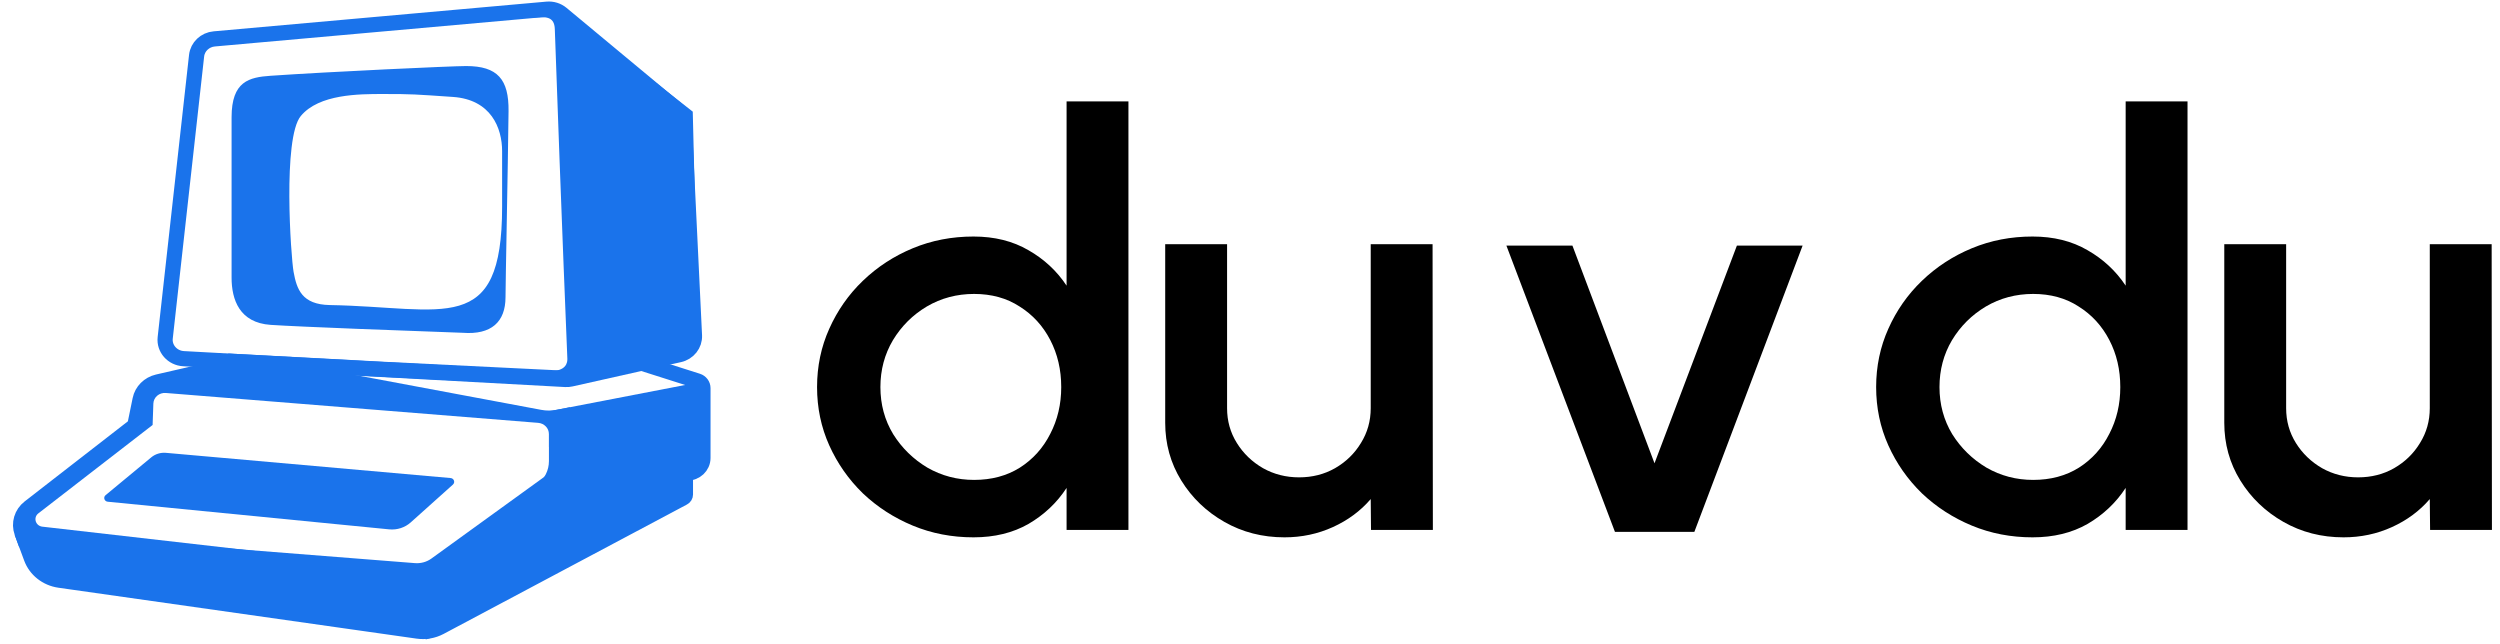
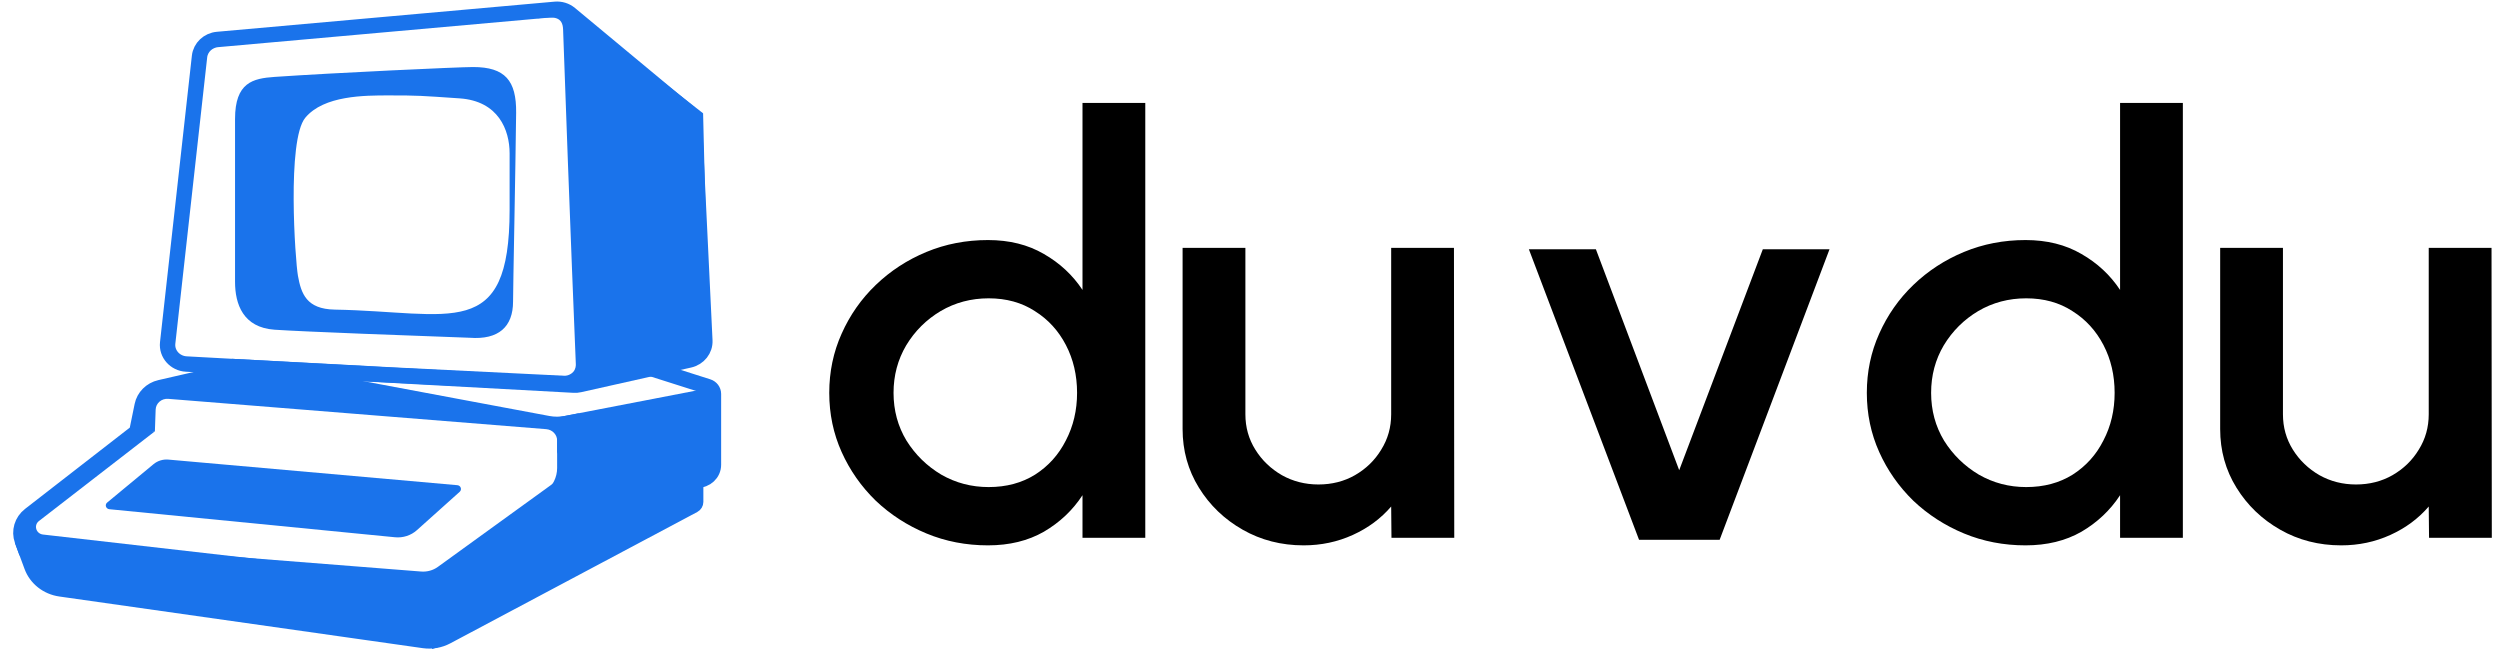
- <svg xmlns="http://www.w3.org/2000/svg" width="136" height="35" viewBox="0 0 136 35" fill="none">
-   <path d="M121.001 22.999V13.286H124.366V22.207C124.366 22.901 124.543 23.533 124.899 24.103C125.255 24.673 125.73 25.128 126.323 25.47C126.916 25.802 127.569 25.968 128.281 25.968C129.003 25.968 129.657 25.802 130.238 25.47C130.832 25.128 131.301 24.673 131.646 24.103C132.002 23.533 132.18 22.901 132.18 22.207V13.286H135.546L135.561 28.827H132.197L132.18 27.149C131.63 27.791 130.945 28.299 130.125 28.672C129.306 29.045 128.427 29.231 127.488 29.231C126.291 29.231 125.202 28.951 124.22 28.392C123.238 27.833 122.456 27.081 121.874 26.139C121.291 25.196 121.001 24.149 121.001 22.999Z" fill="black" />
-   <path d="M115.636 5.516H119.001V28.827H115.636V26.543C115.107 27.351 114.416 28.003 113.565 28.501C112.713 28.988 111.715 29.231 110.571 29.231C109.396 29.231 108.296 29.019 107.271 28.594C106.246 28.169 105.34 27.584 104.553 26.838C103.777 26.081 103.167 25.211 102.725 24.227C102.283 23.243 102.062 22.186 102.062 21.057C102.062 19.927 102.283 18.87 102.725 17.886C103.167 16.892 103.777 16.021 104.553 15.275C105.34 14.519 106.246 13.928 107.271 13.504C108.296 13.079 109.396 12.867 110.571 12.867C111.715 12.867 112.713 13.115 113.565 13.613C114.416 14.099 115.107 14.742 115.636 15.54V5.516ZM110.604 26.107C111.553 26.107 112.384 25.885 113.096 25.439C113.808 24.983 114.358 24.372 114.745 23.605C115.145 22.839 115.344 21.989 115.344 21.057C115.344 20.114 115.145 19.259 114.745 18.492C114.346 17.726 113.791 17.119 113.079 16.674C112.379 16.218 111.553 15.99 110.604 15.99C109.665 15.99 108.808 16.218 108.031 16.674C107.266 17.13 106.651 17.741 106.187 18.508C105.734 19.274 105.508 20.124 105.508 21.057C105.508 21.999 105.74 22.854 106.203 23.621C106.677 24.377 107.299 24.983 108.064 25.439C108.84 25.885 109.687 26.107 110.604 26.107Z" fill="black" />
+ <svg xmlns="http://www.w3.org/2000/svg" width="134" height="35" viewBox="0 0 134 35" fill="none">
+   <path d="M119.001 22.999V13.286H122.366V22.207C122.366 22.901 122.543 23.533 122.899 24.103C123.255 24.673 123.73 25.128 124.323 25.47C124.916 25.802 125.569 25.968 126.281 25.968C127.003 25.968 127.657 25.802 128.238 25.47C128.832 25.128 129.301 24.673 129.646 24.103C130.002 23.533 130.18 22.901 130.18 22.207V13.286H133.546L133.561 28.827H130.197L130.18 27.149C129.63 27.791 128.945 28.299 128.125 28.672C127.306 29.045 126.427 29.231 125.488 29.231C124.291 29.231 123.202 28.951 122.22 28.392C121.238 27.833 120.456 27.081 119.874 26.139C119.291 25.196 119.001 24.149 119.001 22.999Z" fill="black" />
+   <path d="M113.636 5.516H117.001V28.827H113.636V26.543C113.107 27.351 112.416 28.003 111.565 28.501C110.713 28.988 109.715 29.231 108.571 29.231C107.396 29.231 106.296 29.019 105.271 28.594C104.246 28.169 103.34 27.584 102.553 26.838C101.777 26.081 101.167 25.211 100.725 24.227C100.283 23.243 100.062 22.186 100.062 21.057C100.062 19.927 100.283 18.87 100.725 17.886C101.167 16.892 101.777 16.021 102.553 15.275C103.34 14.519 104.246 13.928 105.271 13.504C106.296 13.079 107.396 12.867 108.571 12.867C109.715 12.867 110.713 13.115 111.565 13.613C112.416 14.099 113.107 14.742 113.636 15.54V5.516ZM108.604 26.107C109.553 26.107 110.384 25.885 111.096 25.439C111.808 24.983 112.358 24.372 112.745 23.605C113.145 22.839 113.344 21.989 113.344 21.057C113.344 20.114 113.145 19.259 112.745 18.492C112.346 17.726 111.791 17.119 111.079 16.674C110.379 16.218 109.553 15.99 108.604 15.99C107.665 15.99 106.808 16.218 106.031 16.674C105.266 17.13 104.651 17.741 104.187 18.508C103.734 19.274 103.508 20.124 103.508 21.057C103.508 21.999 103.74 22.854 104.203 23.621C104.677 24.377 105.299 24.983 106.064 25.439C106.84 25.885 107.687 26.107 108.604 26.107Z" fill="black" />
  <path d="M92.173 28.933H87.853L81.948 13.361H85.54L90.005 25.203L94.487 13.361H98.062L92.173 28.933Z" fill="black" />
  <path d="M63.387 22.999V13.286H66.753V22.207C66.753 22.901 66.93 23.533 67.287 24.103C67.642 24.673 68.117 25.128 68.71 25.47C69.303 25.802 69.956 25.968 70.668 25.968C71.391 25.968 72.043 25.802 72.626 25.47C73.219 25.128 73.688 24.673 74.033 24.103C74.389 23.533 74.567 22.901 74.567 22.207V13.286H77.932L77.948 28.827H74.583L74.567 27.149C74.017 27.791 73.332 28.299 72.512 28.672C71.692 29.045 70.813 29.231 69.875 29.231C68.678 29.231 67.588 28.951 66.607 28.392C65.625 27.833 64.843 27.081 64.261 26.139C63.679 25.196 63.387 24.149 63.387 22.999Z" fill="black" />
  <path d="M58.022 5.516H61.387V28.827H58.022V26.543C57.494 27.351 56.803 28.003 55.951 28.501C55.099 28.988 54.102 29.231 52.958 29.231C51.782 29.231 50.682 29.019 49.658 28.594C48.633 28.169 47.727 27.584 46.94 26.838C46.163 26.081 45.554 25.211 45.111 24.227C44.669 23.243 44.448 22.186 44.448 21.057C44.448 19.927 44.669 18.87 45.111 17.886C45.554 16.892 46.163 16.021 46.94 15.275C47.727 14.519 48.633 13.928 49.658 13.504C50.682 13.079 51.782 12.867 52.958 12.867C54.102 12.867 55.099 13.115 55.951 13.613C56.803 14.099 57.494 14.742 58.022 15.54V5.516ZM52.991 26.107C53.94 26.107 54.77 25.885 55.482 25.439C56.194 24.983 56.744 24.372 57.132 23.605C57.531 22.839 57.731 21.989 57.731 21.057C57.731 20.114 57.531 19.259 57.132 18.492C56.733 17.726 56.178 17.119 55.466 16.674C54.765 16.218 53.94 15.99 52.991 15.99C52.052 15.99 51.195 16.218 50.418 16.674C49.652 17.13 49.038 17.741 48.574 18.508C48.121 19.274 47.894 20.124 47.894 21.057C47.894 21.999 48.126 22.854 48.59 23.621C49.065 24.377 49.685 24.983 50.45 25.439C51.227 25.885 52.074 26.107 52.991 26.107Z" fill="black" />
  <mask id="mask0_1968_87" style="mask-type:alpha" maskUnits="userSpaceOnUse" x="0" y="0" width="39" height="35">
    <path d="M37.494 26.903V25.077L23.532 31.834L1.107 29.336L1.51 30.427C1.773 31.141 2.426 31.657 3.207 31.768L22.69 34.537C23.153 34.603 23.625 34.521 24.035 34.303L37.274 27.262C37.41 27.189 37.494 27.052 37.494 26.903Z" fill="#9747FF" stroke="#9747FF" stroke-width="0.413" />
    <path d="M8.578 20.777L11.872 20.019L12.532 19.651L20.962 20.097L30.8 20.581L34.573 19.651L37.948 20.725C38.122 20.78 38.24 20.937 38.24 21.113V24.914C38.24 25.374 37.846 25.744 37.368 25.733L30.8 25.589L23.709 30.721C23.375 30.963 22.96 31.078 22.544 31.046L1.341 29.377L1.191 28.965C1.013 28.475 1.174 27.93 1.595 27.604L7.331 23.152L7.621 21.735C7.717 21.264 8.091 20.889 8.578 20.777Z" stroke="#9747FF" stroke-width="0.826" />
    <path d="M29.759 0.5C30.047 0.474 30.335 0.562 30.555 0.745L36.858 5.982C37.079 6.166 37.212 6.429 37.225 6.709L37.779 18.254C37.802 18.747 37.456 19.185 36.955 19.297L31.062 20.618C30.963 20.641 30.861 20.649 30.759 20.643L9.987 19.512C9.378 19.479 8.923 18.963 8.987 18.381L10.695 3.027C10.749 2.542 11.151 2.161 11.656 2.116L29.759 0.5Z" stroke="#9747FF" stroke-width="0.826" />
    <path d="M29.222 26.366L23.148 31.035L2.305 28.651C1.93 28.608 1.794 28.153 2.088 27.926L8.302 23.118L7.352 23.028L1.149 27.922L1 28.721L2.322 31.362L13.278 31.669L23.148 32.365L37.952 25.819C38.268 25.679 38.463 25.37 38.447 25.037L38.24 20.756L29.862 22.373V25.087C29.862 25.585 29.627 26.055 29.222 26.366Z" fill="#9747FF" />
    <path d="M25.357 3.593C27.072 3.593 27.684 4.319 27.665 6.044C27.631 9.136 27.5 15.405 27.5 16.163C27.5 17.516 26.725 18.222 25.174 18.104C22.234 18 16.338 17.782 14.721 17.673C13.027 17.557 12.598 16.3 12.598 15.104V6.377C12.598 4.417 13.557 4.202 14.721 4.122C17.953 3.9 24.585 3.593 25.357 3.593ZM20.841 5.114C19.537 5.114 17.359 5.114 16.364 6.31C15.37 7.506 15.826 13.986 15.97 14.784C16.142 15.733 16.421 16.568 17.942 16.595C24.19 16.704 27.315 18.357 27.315 11.247V8.221C27.315 6.966 26.715 5.415 24.638 5.273C22.561 5.131 22.436 5.114 20.841 5.114Z" fill="#9747FF" />
    <path d="M29.863 24.32V23.615C29.863 23.296 29.608 23.029 29.276 23.003L9.017 21.378C8.662 21.349 8.355 21.612 8.343 21.954L8.302 23.119H6.995L7.555 21.026L8.178 20.608L11.976 19.77L18.513 20.249L29.449 22.297C29.722 22.348 30.003 22.347 30.275 22.295L31.035 22.149L29.863 24.32Z" fill="#9747FF" />
    <path d="M22.359 31.63L23.361 34.722" stroke="#9747FF" stroke-width="0.413" />
    <path d="M37.686 6.074L37.989 18.52C37.999 18.904 37.728 19.244 37.34 19.335L30.758 20.878L28.626 20.734L28.631 20.114C29.026 20.135 29.464 20.16 29.863 20.179C30.833 20.224 30.872 19.688 30.864 19.511C30.623 13.767 30.203 2.438 30.182 1.592C30.164 0.865 29.649 0.904 29.01 0.963L28.813 0.98L28.817 0.582C28.818 0.471 28.911 0.38 29.026 0.379L30.396 0.361L37.686 6.074Z" fill="#9747FF" />
    <path d="M21.173 28.797L5.862 27.294C5.676 27.276 5.603 27.053 5.745 26.936L8.231 24.878C8.45 24.697 8.737 24.609 9.025 24.634L24.514 26.006C24.697 26.022 24.774 26.239 24.64 26.36L22.343 28.419C22.028 28.701 21.602 28.839 21.173 28.797Z" fill="#9747FF" />
  </mask>
  <g mask="url(#mask0_1968_87)">
    <path d="M39.52 -1.053H0.139V35.567H39.52V-1.053Z" fill="#1A73EB" />
  </g>
</svg>
